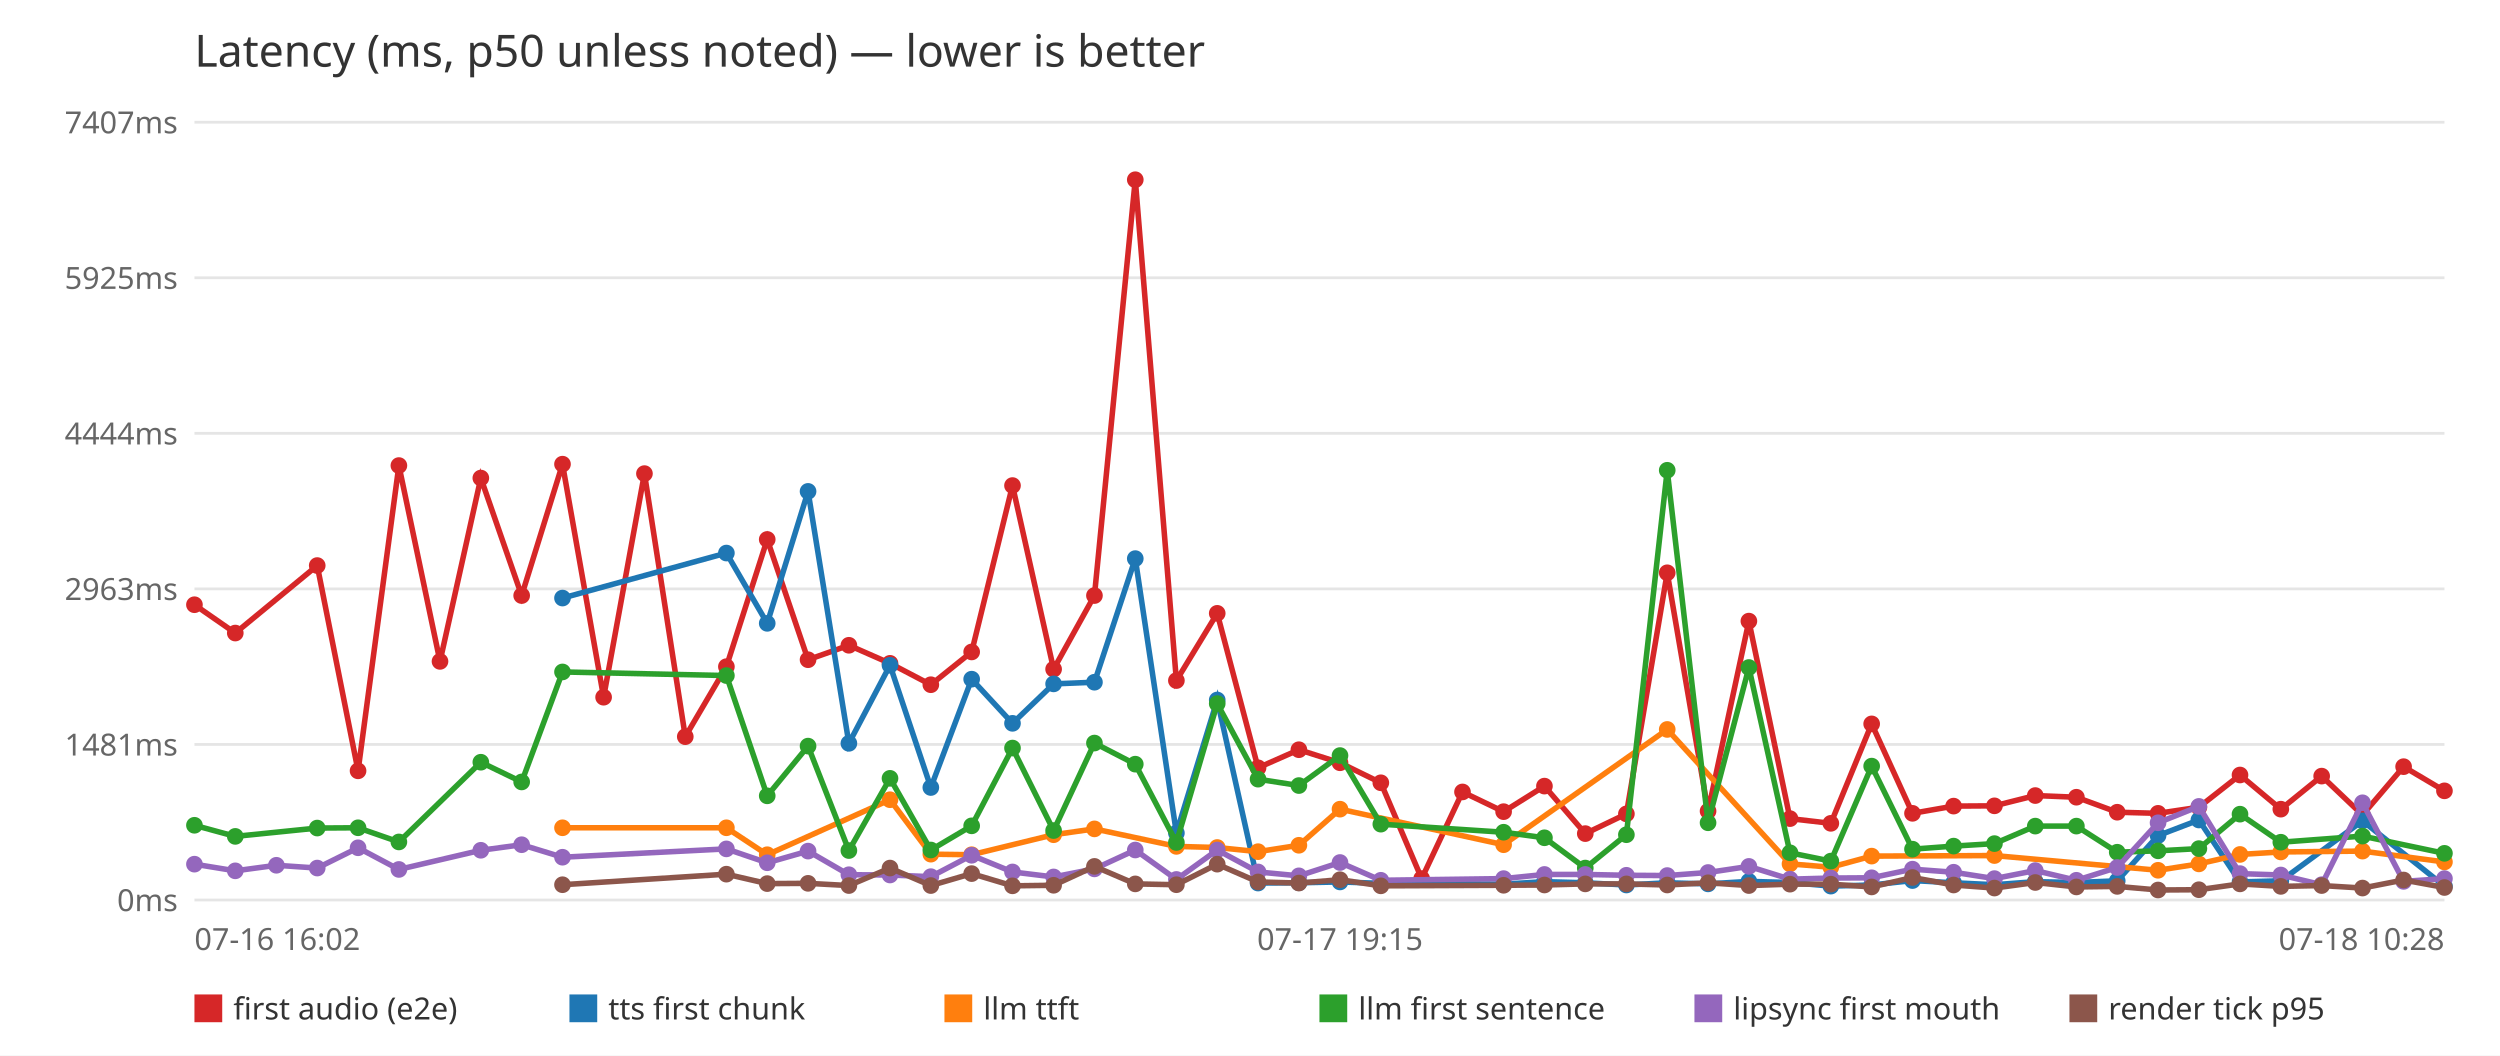
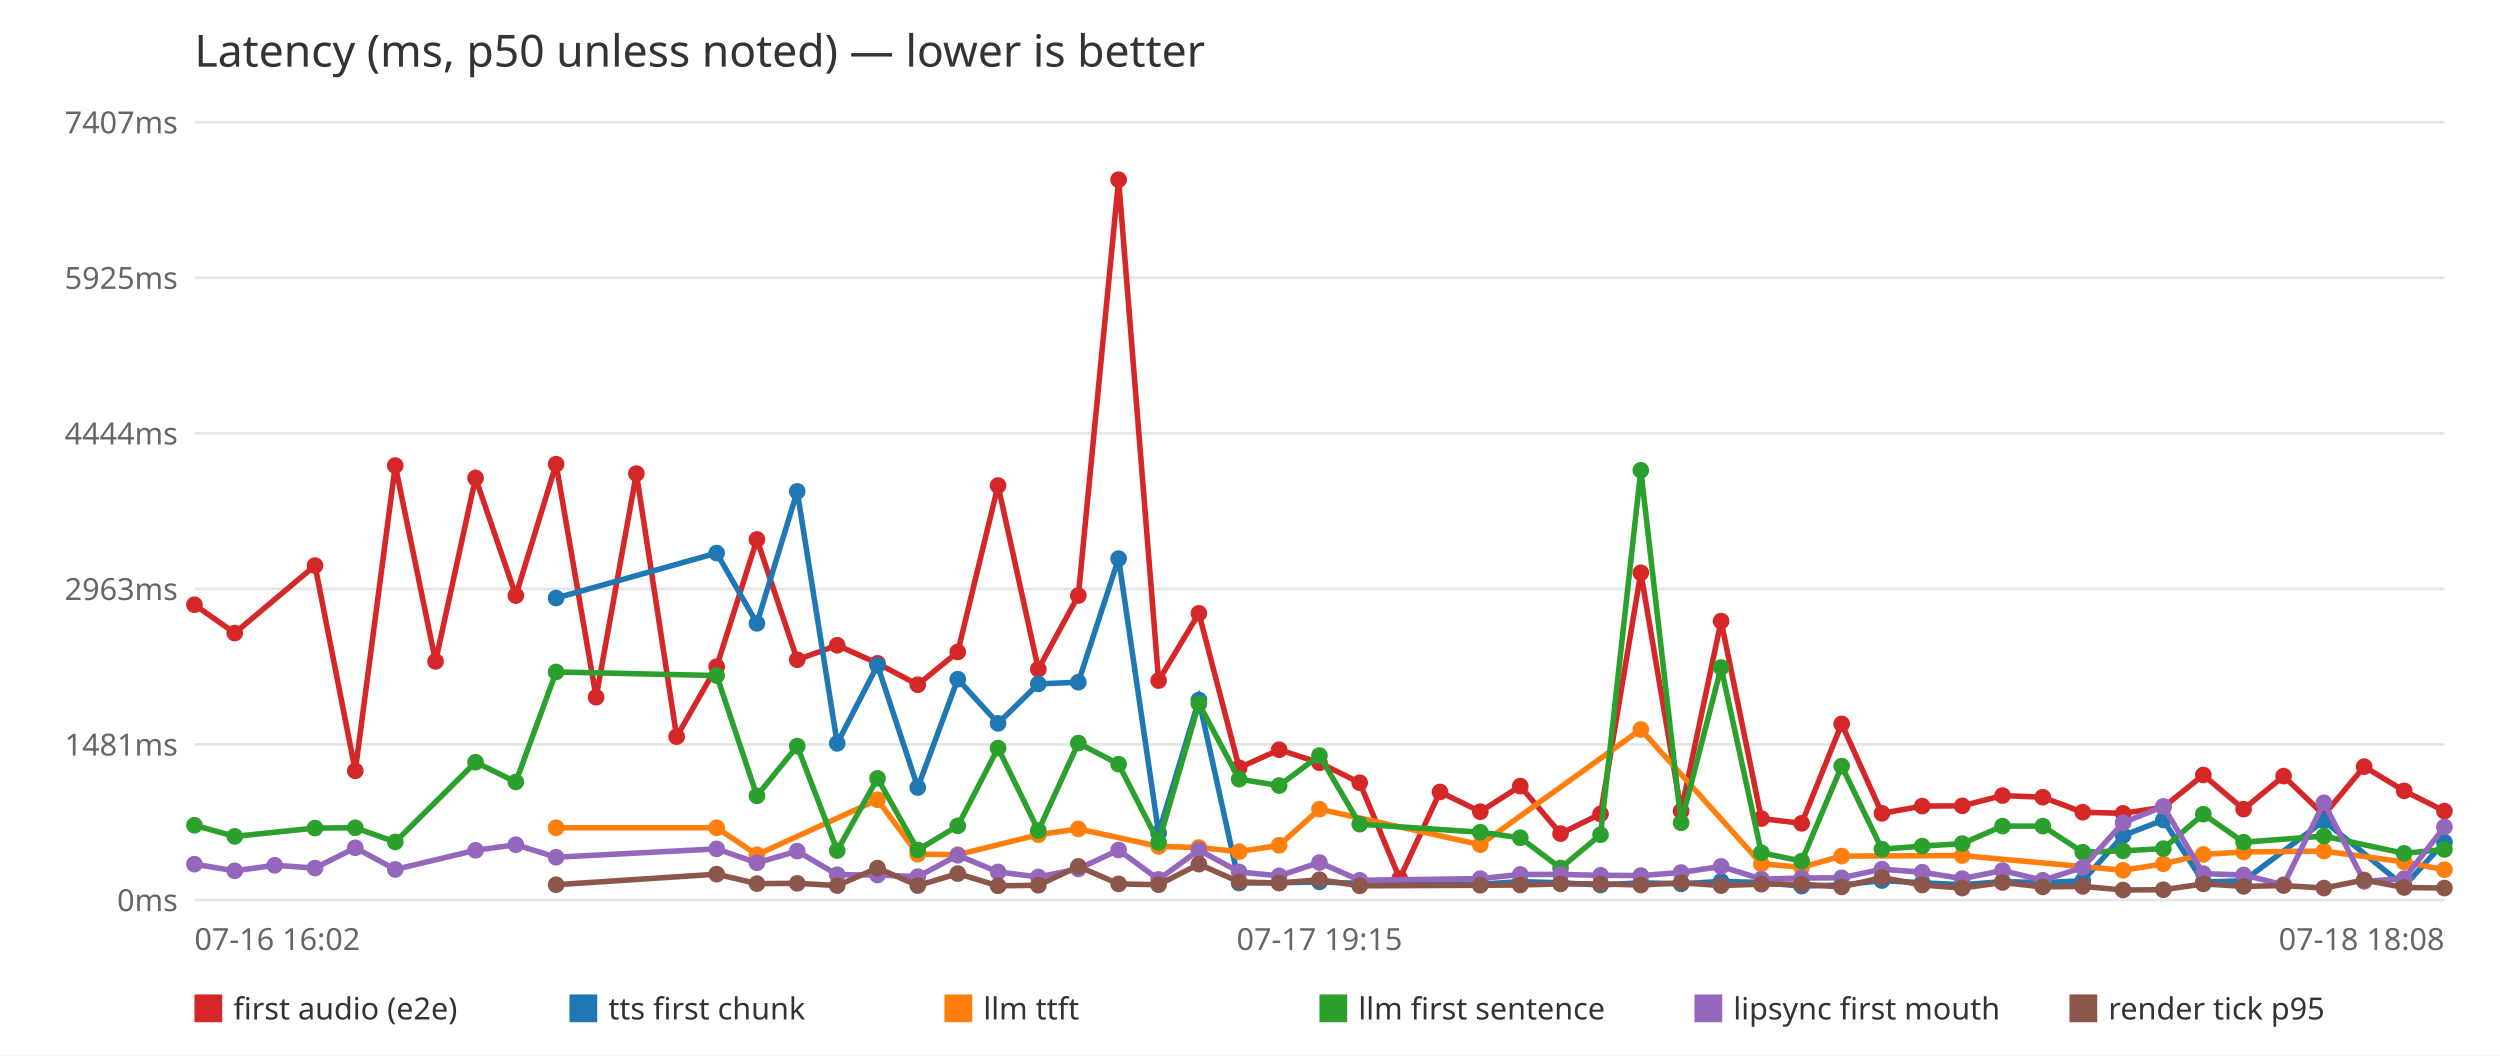
<svg xmlns="http://www.w3.org/2000/svg" width="900" height="380" viewBox="0 0 900 380" font-family="sans-serif">
  <rect width="900" height="380" fill="white" />
  <text x="70" y="24" font-size="16" fill="#333">Latency (ms, p50 unless noted) — lower is better</text>
  <line x1="70" y1="324.0" x2="880" y2="324.0" stroke="#e5e5e5" />
  <text x="64" y="328.0" font-size="11" fill="#666" text-anchor="end">0ms</text>
  <line x1="70" y1="268.0" x2="880" y2="268.0" stroke="#e5e5e5" />
  <text x="64" y="272.0" font-size="11" fill="#666" text-anchor="end">1481ms</text>
  <line x1="70" y1="212.0" x2="880" y2="212.0" stroke="#e5e5e5" />
  <text x="64" y="216.0" font-size="11" fill="#666" text-anchor="end">2963ms</text>
  <line x1="70" y1="156.0" x2="880" y2="156.0" stroke="#e5e5e5" />
  <text x="64" y="160.0" font-size="11" fill="#666" text-anchor="end">4444ms</text>
  <line x1="70" y1="100.0" x2="880" y2="100.0" stroke="#e5e5e5" />
  <text x="64" y="104.0" font-size="11" fill="#666" text-anchor="end">5925ms</text>
  <line x1="70" y1="44.0" x2="880" y2="44.0" stroke="#e5e5e5" />
  <text x="64" y="48.0" font-size="11" fill="#666" text-anchor="end">7407ms</text>
  <text x="70.0" y="342" font-size="11" fill="#666" text-anchor="start">07-16 16:02</text>
-   <text x="482.4" y="342" font-size="11" fill="#666" text-anchor="middle">07-17 19:15</text>
-   <text x="880.0" y="342" font-size="11" fill="#666" text-anchor="end">07-18 10:28</text>
-   <polyline points="70.0,217.7 84.7,227.9 114.2,203.6 128.9,277.5 143.6,167.6 158.4,238.1 173.1,172.1 187.8,214.4 202.5,167.1 217.3,251.0 232.0,170.5 246.7,265.2 261.5,240.0 276.2,194.2 290.9,237.5 305.6,232.3 320.4,238.8 335.1,246.5 349.8,234.7 364.5,174.8 379.3,240.9 394.0,214.4 408.7,64.7 423.5,245.0 438.2,220.8 452.9,276.4 467.6,269.9 482.4,274.6 497.1,281.8 511.8,316.3 526.5,285.1 541.3,292.2 556.0,283.0 570.7,300.1 585.5,293.0 600.2,206.2 614.9,292.0 629.6,223.6 644.4,294.7 659.1,296.4 673.8,260.6 688.5,292.8 703.3,290.2 718.0,290.1 732.7,286.4 747.5,287.0 762.2,292.4 776.9,292.8 791.6,290.6 806.4,279.0 821.1,291.3 835.8,279.4 850.5,293.4 865.3,276.0 880.0,284.7" fill="none" stroke="#d62728" stroke-width="2" />
+   <text x="475.0" y="342" font-size="11" fill="#666" text-anchor="middle">07-17 19:15</text>
+   <text x="880.0" y="342" font-size="11" fill="#666" text-anchor="end">07-18 18:08</text>
+   <polyline points="70.0,217.7 84.5,227.9 113.4,203.6 127.9,277.5 142.3,167.6 156.8,238.1 171.2,172.1 185.7,214.4 200.2,167.1 214.6,251.0 229.1,170.5 243.6,265.2 258.0,240.0 272.5,194.2 287.0,237.5 301.4,232.3 315.9,238.8 330.4,246.5 344.8,234.7 359.3,174.8 373.8,240.9 388.2,214.4 402.7,64.7 417.1,245.0 431.6,220.8 446.1,276.4 460.5,269.9 475.0,274.6 489.5,281.8 503.9,316.3 518.4,285.1 532.9,292.2 547.3,283.0 561.8,300.1 576.2,293.0 590.7,206.2 605.2,292.0 619.6,223.6 634.1,294.7 648.6,296.4 663.0,260.6 677.5,292.8 692.0,290.2 706.4,290.1 720.9,286.4 735.4,287.0 749.8,292.4 764.3,292.8 778.8,290.6 793.2,279.0 807.7,291.3 822.1,279.4 836.6,293.4 851.1,276.0 865.5,284.7 880.0,292.0" fill="none" stroke="#d62728" stroke-width="2" />
  <circle cx="70.0" cy="217.7" r="3" fill="#d62728" />
-   <circle cx="84.7" cy="227.9" r="3" fill="#d62728" />
-   <circle cx="114.2" cy="203.6" r="3" fill="#d62728" />
-   <circle cx="128.9" cy="277.5" r="3" fill="#d62728" />
-   <circle cx="143.6" cy="167.6" r="3" fill="#d62728" />
-   <circle cx="158.4" cy="238.1" r="3" fill="#d62728" />
-   <circle cx="173.1" cy="172.1" r="3" fill="#d62728" />
-   <circle cx="187.8" cy="214.4" r="3" fill="#d62728" />
-   <circle cx="202.5" cy="167.1" r="3" fill="#d62728" />
-   <circle cx="217.3" cy="251.0" r="3" fill="#d62728" />
-   <circle cx="232.0" cy="170.5" r="3" fill="#d62728" />
-   <circle cx="246.7" cy="265.2" r="3" fill="#d62728" />
-   <circle cx="261.5" cy="240.0" r="3" fill="#d62728" />
-   <circle cx="276.2" cy="194.2" r="3" fill="#d62728" />
-   <circle cx="290.9" cy="237.5" r="3" fill="#d62728" />
-   <circle cx="305.6" cy="232.3" r="3" fill="#d62728" />
-   <circle cx="320.4" cy="238.8" r="3" fill="#d62728" />
-   <circle cx="335.1" cy="246.5" r="3" fill="#d62728" />
-   <circle cx="349.8" cy="234.7" r="3" fill="#d62728" />
-   <circle cx="364.5" cy="174.8" r="3" fill="#d62728" />
-   <circle cx="379.3" cy="240.9" r="3" fill="#d62728" />
-   <circle cx="394.0" cy="214.4" r="3" fill="#d62728" />
-   <circle cx="408.7" cy="64.7" r="3" fill="#d62728" />
-   <circle cx="423.5" cy="245.0" r="3" fill="#d62728" />
-   <circle cx="438.2" cy="220.8" r="3" fill="#d62728" />
-   <circle cx="452.9" cy="276.4" r="3" fill="#d62728" />
-   <circle cx="467.6" cy="269.9" r="3" fill="#d62728" />
-   <circle cx="482.4" cy="274.6" r="3" fill="#d62728" />
-   <circle cx="497.1" cy="281.8" r="3" fill="#d62728" />
-   <circle cx="511.8" cy="316.3" r="3" fill="#d62728" />
-   <circle cx="526.5" cy="285.1" r="3" fill="#d62728" />
-   <circle cx="541.3" cy="292.2" r="3" fill="#d62728" />
-   <circle cx="556.0" cy="283.0" r="3" fill="#d62728" />
-   <circle cx="570.7" cy="300.1" r="3" fill="#d62728" />
-   <circle cx="585.5" cy="293.0" r="3" fill="#d62728" />
-   <circle cx="600.2" cy="206.2" r="3" fill="#d62728" />
-   <circle cx="614.9" cy="292.0" r="3" fill="#d62728" />
-   <circle cx="629.6" cy="223.6" r="3" fill="#d62728" />
-   <circle cx="644.4" cy="294.7" r="3" fill="#d62728" />
-   <circle cx="659.1" cy="296.4" r="3" fill="#d62728" />
-   <circle cx="673.8" cy="260.6" r="3" fill="#d62728" />
-   <circle cx="688.5" cy="292.8" r="3" fill="#d62728" />
-   <circle cx="703.3" cy="290.2" r="3" fill="#d62728" />
-   <circle cx="718.0" cy="290.1" r="3" fill="#d62728" />
-   <circle cx="732.7" cy="286.4" r="3" fill="#d62728" />
-   <circle cx="747.5" cy="287.0" r="3" fill="#d62728" />
-   <circle cx="762.2" cy="292.4" r="3" fill="#d62728" />
-   <circle cx="776.9" cy="292.8" r="3" fill="#d62728" />
-   <circle cx="791.6" cy="290.6" r="3" fill="#d62728" />
-   <circle cx="806.4" cy="279.0" r="3" fill="#d62728" />
-   <circle cx="821.1" cy="291.3" r="3" fill="#d62728" />
-   <circle cx="835.8" cy="279.4" r="3" fill="#d62728" />
-   <circle cx="850.5" cy="293.4" r="3" fill="#d62728" />
-   <circle cx="865.3" cy="276.0" r="3" fill="#d62728" />
-   <circle cx="880.0" cy="284.7" r="3" fill="#d62728" />
+   <circle cx="84.5" cy="227.9" r="3" fill="#d62728" />
+   <circle cx="113.4" cy="203.6" r="3" fill="#d62728" />
+   <circle cx="127.9" cy="277.5" r="3" fill="#d62728" />
+   <circle cx="142.3" cy="167.6" r="3" fill="#d62728" />
+   <circle cx="156.8" cy="238.1" r="3" fill="#d62728" />
+   <circle cx="171.2" cy="172.1" r="3" fill="#d62728" />
+   <circle cx="185.7" cy="214.4" r="3" fill="#d62728" />
+   <circle cx="200.2" cy="167.1" r="3" fill="#d62728" />
+   <circle cx="214.6" cy="251.0" r="3" fill="#d62728" />
+   <circle cx="229.1" cy="170.5" r="3" fill="#d62728" />
+   <circle cx="243.6" cy="265.2" r="3" fill="#d62728" />
+   <circle cx="258.0" cy="240.0" r="3" fill="#d62728" />
+   <circle cx="272.5" cy="194.2" r="3" fill="#d62728" />
+   <circle cx="287.0" cy="237.5" r="3" fill="#d62728" />
+   <circle cx="301.4" cy="232.3" r="3" fill="#d62728" />
+   <circle cx="315.9" cy="238.8" r="3" fill="#d62728" />
+   <circle cx="330.4" cy="246.5" r="3" fill="#d62728" />
+   <circle cx="344.8" cy="234.7" r="3" fill="#d62728" />
+   <circle cx="359.3" cy="174.8" r="3" fill="#d62728" />
+   <circle cx="373.8" cy="240.9" r="3" fill="#d62728" />
+   <circle cx="388.2" cy="214.4" r="3" fill="#d62728" />
+   <circle cx="402.7" cy="64.7" r="3" fill="#d62728" />
+   <circle cx="417.1" cy="245.0" r="3" fill="#d62728" />
+   <circle cx="431.6" cy="220.8" r="3" fill="#d62728" />
+   <circle cx="446.1" cy="276.4" r="3" fill="#d62728" />
+   <circle cx="460.5" cy="269.9" r="3" fill="#d62728" />
+   <circle cx="475.0" cy="274.6" r="3" fill="#d62728" />
+   <circle cx="489.5" cy="281.8" r="3" fill="#d62728" />
+   <circle cx="503.9" cy="316.3" r="3" fill="#d62728" />
+   <circle cx="518.4" cy="285.1" r="3" fill="#d62728" />
+   <circle cx="532.9" cy="292.2" r="3" fill="#d62728" />
+   <circle cx="547.3" cy="283.0" r="3" fill="#d62728" />
+   <circle cx="561.8" cy="300.1" r="3" fill="#d62728" />
+   <circle cx="576.2" cy="293.0" r="3" fill="#d62728" />
+   <circle cx="590.7" cy="206.2" r="3" fill="#d62728" />
+   <circle cx="605.2" cy="292.0" r="3" fill="#d62728" />
+   <circle cx="619.6" cy="223.6" r="3" fill="#d62728" />
+   <circle cx="634.1" cy="294.7" r="3" fill="#d62728" />
+   <circle cx="648.6" cy="296.4" r="3" fill="#d62728" />
+   <circle cx="663.0" cy="260.6" r="3" fill="#d62728" />
+   <circle cx="677.5" cy="292.8" r="3" fill="#d62728" />
+   <circle cx="692.0" cy="290.2" r="3" fill="#d62728" />
+   <circle cx="706.4" cy="290.1" r="3" fill="#d62728" />
+   <circle cx="720.9" cy="286.4" r="3" fill="#d62728" />
+   <circle cx="735.4" cy="287.0" r="3" fill="#d62728" />
+   <circle cx="749.8" cy="292.4" r="3" fill="#d62728" />
+   <circle cx="764.3" cy="292.8" r="3" fill="#d62728" />
+   <circle cx="778.8" cy="290.6" r="3" fill="#d62728" />
+   <circle cx="793.2" cy="279.0" r="3" fill="#d62728" />
+   <circle cx="807.7" cy="291.3" r="3" fill="#d62728" />
+   <circle cx="822.1" cy="279.4" r="3" fill="#d62728" />
+   <circle cx="836.6" cy="293.4" r="3" fill="#d62728" />
+   <circle cx="851.1" cy="276.0" r="3" fill="#d62728" />
+   <circle cx="865.5" cy="284.7" r="3" fill="#d62728" />
+   <circle cx="880.0" cy="292.0" r="3" fill="#d62728" />
  <rect x="70.0" y="358" width="10" height="10" fill="#d62728" />
  <text x="84.0" y="367" font-size="11" fill="#333">first audio (e2e)</text>
-   <polyline points="202.5,215.3 261.5,199.1 276.2,224.4 290.9,176.9 305.6,267.6 320.4,239.5 335.1,283.5 349.8,244.5 364.5,260.4 379.3,246.2 394.0,245.6 408.7,201.1 423.5,299.9 438.2,252.0 452.9,317.9 467.6,317.8 482.4,317.5 497.1,318.0 541.3,318.3 556.0,317.4 570.7,317.8 585.5,318.6 600.2,317.8 614.9,318.2 629.6,317.3 644.4,317.7 659.1,319.0 673.8,318.6 688.5,317.0 703.3,317.8 718.0,318.5 732.7,317.4 747.5,317.7 762.2,317.1 776.9,300.8 791.6,295.2 806.4,317.5 821.1,317.1 850.5,295.5 880.0,319.0" fill="none" stroke="#1f77b4" stroke-width="2" />
-   <circle cx="202.5" cy="215.3" r="3" fill="#1f77b4" />
-   <circle cx="261.5" cy="199.1" r="3" fill="#1f77b4" />
-   <circle cx="276.2" cy="224.4" r="3" fill="#1f77b4" />
-   <circle cx="290.9" cy="176.9" r="3" fill="#1f77b4" />
-   <circle cx="305.6" cy="267.6" r="3" fill="#1f77b4" />
-   <circle cx="320.4" cy="239.5" r="3" fill="#1f77b4" />
-   <circle cx="335.1" cy="283.5" r="3" fill="#1f77b4" />
-   <circle cx="349.8" cy="244.5" r="3" fill="#1f77b4" />
-   <circle cx="364.5" cy="260.4" r="3" fill="#1f77b4" />
-   <circle cx="379.3" cy="246.2" r="3" fill="#1f77b4" />
-   <circle cx="394.0" cy="245.6" r="3" fill="#1f77b4" />
-   <circle cx="408.7" cy="201.1" r="3" fill="#1f77b4" />
-   <circle cx="423.5" cy="299.9" r="3" fill="#1f77b4" />
-   <circle cx="438.2" cy="252.0" r="3" fill="#1f77b4" />
-   <circle cx="452.9" cy="317.9" r="3" fill="#1f77b4" />
-   <circle cx="467.6" cy="317.8" r="3" fill="#1f77b4" />
-   <circle cx="482.4" cy="317.5" r="3" fill="#1f77b4" />
-   <circle cx="497.1" cy="318.0" r="3" fill="#1f77b4" />
-   <circle cx="541.3" cy="318.3" r="3" fill="#1f77b4" />
-   <circle cx="556.0" cy="317.4" r="3" fill="#1f77b4" />
-   <circle cx="570.7" cy="317.8" r="3" fill="#1f77b4" />
-   <circle cx="585.5" cy="318.6" r="3" fill="#1f77b4" />
-   <circle cx="600.2" cy="317.8" r="3" fill="#1f77b4" />
-   <circle cx="614.9" cy="318.2" r="3" fill="#1f77b4" />
-   <circle cx="629.6" cy="317.3" r="3" fill="#1f77b4" />
-   <circle cx="644.4" cy="317.7" r="3" fill="#1f77b4" />
-   <circle cx="659.1" cy="319.0" r="3" fill="#1f77b4" />
-   <circle cx="673.8" cy="318.6" r="3" fill="#1f77b4" />
-   <circle cx="688.5" cy="317.0" r="3" fill="#1f77b4" />
-   <circle cx="703.3" cy="317.8" r="3" fill="#1f77b4" />
-   <circle cx="718.0" cy="318.5" r="3" fill="#1f77b4" />
-   <circle cx="732.7" cy="317.4" r="3" fill="#1f77b4" />
-   <circle cx="747.5" cy="317.7" r="3" fill="#1f77b4" />
-   <circle cx="762.2" cy="317.1" r="3" fill="#1f77b4" />
-   <circle cx="776.9" cy="300.8" r="3" fill="#1f77b4" />
-   <circle cx="791.6" cy="295.2" r="3" fill="#1f77b4" />
-   <circle cx="806.4" cy="317.5" r="3" fill="#1f77b4" />
-   <circle cx="821.1" cy="317.1" r="3" fill="#1f77b4" />
-   <circle cx="850.5" cy="295.5" r="3" fill="#1f77b4" />
-   <circle cx="880.0" cy="319.0" r="3" fill="#1f77b4" />
+   <polyline points="200.2,215.3 258.0,199.1 272.5,224.4 287.0,176.9 301.4,267.6 315.9,239.5 330.4,283.5 344.8,244.5 359.3,260.4 373.8,246.2 388.2,245.6 402.7,201.1 417.1,299.9 431.6,252.0 446.1,317.9 460.5,317.8 475.0,317.5 489.5,318.0 532.9,318.3 547.3,317.4 561.8,317.8 576.2,318.6 590.7,317.8 605.2,318.2 619.6,317.3 634.1,317.7 648.6,319.0 663.0,318.6 677.5,317.0 692.0,317.8 706.4,318.5 720.9,317.4 735.4,317.7 749.8,317.1 764.3,300.8 778.8,295.2 793.2,317.5 807.7,317.1 836.6,295.5 865.5,319.0 880.0,303.2" fill="none" stroke="#1f77b4" stroke-width="2" />
+   <circle cx="200.2" cy="215.3" r="3" fill="#1f77b4" />
+   <circle cx="258.0" cy="199.1" r="3" fill="#1f77b4" />
+   <circle cx="272.5" cy="224.4" r="3" fill="#1f77b4" />
+   <circle cx="287.0" cy="176.9" r="3" fill="#1f77b4" />
+   <circle cx="301.4" cy="267.6" r="3" fill="#1f77b4" />
+   <circle cx="315.9" cy="239.5" r="3" fill="#1f77b4" />
+   <circle cx="330.4" cy="283.5" r="3" fill="#1f77b4" />
+   <circle cx="344.8" cy="244.5" r="3" fill="#1f77b4" />
+   <circle cx="359.3" cy="260.4" r="3" fill="#1f77b4" />
+   <circle cx="373.8" cy="246.2" r="3" fill="#1f77b4" />
+   <circle cx="388.2" cy="245.6" r="3" fill="#1f77b4" />
+   <circle cx="402.7" cy="201.1" r="3" fill="#1f77b4" />
+   <circle cx="417.1" cy="299.9" r="3" fill="#1f77b4" />
+   <circle cx="431.6" cy="252.0" r="3" fill="#1f77b4" />
+   <circle cx="446.1" cy="317.9" r="3" fill="#1f77b4" />
+   <circle cx="460.5" cy="317.8" r="3" fill="#1f77b4" />
+   <circle cx="475.0" cy="317.5" r="3" fill="#1f77b4" />
+   <circle cx="489.5" cy="318.0" r="3" fill="#1f77b4" />
+   <circle cx="532.9" cy="318.3" r="3" fill="#1f77b4" />
+   <circle cx="547.3" cy="317.4" r="3" fill="#1f77b4" />
+   <circle cx="561.8" cy="317.8" r="3" fill="#1f77b4" />
+   <circle cx="576.2" cy="318.6" r="3" fill="#1f77b4" />
+   <circle cx="590.7" cy="317.8" r="3" fill="#1f77b4" />
+   <circle cx="605.2" cy="318.2" r="3" fill="#1f77b4" />
+   <circle cx="619.6" cy="317.3" r="3" fill="#1f77b4" />
+   <circle cx="634.1" cy="317.7" r="3" fill="#1f77b4" />
+   <circle cx="648.6" cy="319.0" r="3" fill="#1f77b4" />
+   <circle cx="663.0" cy="318.6" r="3" fill="#1f77b4" />
+   <circle cx="677.5" cy="317.0" r="3" fill="#1f77b4" />
+   <circle cx="692.0" cy="317.8" r="3" fill="#1f77b4" />
+   <circle cx="706.4" cy="318.5" r="3" fill="#1f77b4" />
+   <circle cx="720.9" cy="317.4" r="3" fill="#1f77b4" />
+   <circle cx="735.4" cy="317.7" r="3" fill="#1f77b4" />
+   <circle cx="749.8" cy="317.1" r="3" fill="#1f77b4" />
+   <circle cx="764.3" cy="300.8" r="3" fill="#1f77b4" />
+   <circle cx="778.8" cy="295.2" r="3" fill="#1f77b4" />
+   <circle cx="793.2" cy="317.5" r="3" fill="#1f77b4" />
+   <circle cx="807.7" cy="317.1" r="3" fill="#1f77b4" />
+   <circle cx="836.6" cy="295.5" r="3" fill="#1f77b4" />
+   <circle cx="865.5" cy="319.0" r="3" fill="#1f77b4" />
+   <circle cx="880.0" cy="303.2" r="3" fill="#1f77b4" />
  <rect x="205.0" y="358" width="10" height="10" fill="#1f77b4" />
  <text x="219.0" y="367" font-size="11" fill="#333">tts first chunk</text>
-   <polyline points="202.5,298.0 261.5,298.0 276.2,307.7 320.4,287.9 335.1,307.5 349.8,307.7 379.3,300.5 394.0,298.4 423.5,304.7 438.2,305.1 452.9,306.6 467.6,304.3 482.4,291.3 541.3,304.1 600.2,262.6 644.4,311.0 659.1,312.2 673.8,308.2 718.0,308.0 776.9,313.3 791.6,311.0 806.4,307.6 821.1,306.7 850.5,306.4 880.0,310.3" fill="none" stroke="#ff7f0e" stroke-width="2" />
-   <circle cx="202.5" cy="298.0" r="3" fill="#ff7f0e" />
-   <circle cx="261.5" cy="298.0" r="3" fill="#ff7f0e" />
-   <circle cx="276.2" cy="307.7" r="3" fill="#ff7f0e" />
-   <circle cx="320.4" cy="287.9" r="3" fill="#ff7f0e" />
-   <circle cx="335.1" cy="307.5" r="3" fill="#ff7f0e" />
-   <circle cx="349.8" cy="307.7" r="3" fill="#ff7f0e" />
-   <circle cx="379.3" cy="300.5" r="3" fill="#ff7f0e" />
-   <circle cx="394.0" cy="298.4" r="3" fill="#ff7f0e" />
-   <circle cx="423.5" cy="304.7" r="3" fill="#ff7f0e" />
-   <circle cx="438.2" cy="305.1" r="3" fill="#ff7f0e" />
-   <circle cx="452.9" cy="306.6" r="3" fill="#ff7f0e" />
-   <circle cx="467.6" cy="304.3" r="3" fill="#ff7f0e" />
-   <circle cx="482.4" cy="291.3" r="3" fill="#ff7f0e" />
-   <circle cx="541.3" cy="304.1" r="3" fill="#ff7f0e" />
-   <circle cx="600.2" cy="262.6" r="3" fill="#ff7f0e" />
-   <circle cx="644.4" cy="311.0" r="3" fill="#ff7f0e" />
-   <circle cx="659.1" cy="312.2" r="3" fill="#ff7f0e" />
-   <circle cx="673.8" cy="308.2" r="3" fill="#ff7f0e" />
-   <circle cx="718.0" cy="308.0" r="3" fill="#ff7f0e" />
-   <circle cx="776.9" cy="313.3" r="3" fill="#ff7f0e" />
-   <circle cx="791.6" cy="311.0" r="3" fill="#ff7f0e" />
-   <circle cx="806.4" cy="307.6" r="3" fill="#ff7f0e" />
-   <circle cx="821.1" cy="306.7" r="3" fill="#ff7f0e" />
-   <circle cx="850.5" cy="306.4" r="3" fill="#ff7f0e" />
-   <circle cx="880.0" cy="310.3" r="3" fill="#ff7f0e" />
+   <polyline points="200.2,298.0 258.0,298.0 272.5,307.7 315.9,287.9 330.4,307.5 344.8,307.7 373.8,300.5 388.2,298.4 417.1,304.7 431.6,305.1 446.1,306.6 460.5,304.3 475.0,291.3 532.9,304.1 590.7,262.6 634.1,311.0 648.6,312.2 663.0,308.2 706.4,308.0 764.3,313.3 778.8,311.0 793.2,307.6 807.7,306.7 836.6,306.4 865.5,310.3 880.0,313.1" fill="none" stroke="#ff7f0e" stroke-width="2" />
+   <circle cx="200.2" cy="298.0" r="3" fill="#ff7f0e" />
+   <circle cx="258.0" cy="298.0" r="3" fill="#ff7f0e" />
+   <circle cx="272.5" cy="307.7" r="3" fill="#ff7f0e" />
+   <circle cx="315.9" cy="287.9" r="3" fill="#ff7f0e" />
+   <circle cx="330.4" cy="307.5" r="3" fill="#ff7f0e" />
+   <circle cx="344.8" cy="307.7" r="3" fill="#ff7f0e" />
+   <circle cx="373.8" cy="300.5" r="3" fill="#ff7f0e" />
+   <circle cx="388.2" cy="298.4" r="3" fill="#ff7f0e" />
+   <circle cx="417.1" cy="304.7" r="3" fill="#ff7f0e" />
+   <circle cx="431.6" cy="305.1" r="3" fill="#ff7f0e" />
+   <circle cx="446.1" cy="306.6" r="3" fill="#ff7f0e" />
+   <circle cx="460.5" cy="304.3" r="3" fill="#ff7f0e" />
+   <circle cx="475.0" cy="291.3" r="3" fill="#ff7f0e" />
+   <circle cx="532.9" cy="304.1" r="3" fill="#ff7f0e" />
+   <circle cx="590.7" cy="262.6" r="3" fill="#ff7f0e" />
+   <circle cx="634.1" cy="311.0" r="3" fill="#ff7f0e" />
+   <circle cx="648.6" cy="312.2" r="3" fill="#ff7f0e" />
+   <circle cx="663.0" cy="308.2" r="3" fill="#ff7f0e" />
+   <circle cx="706.4" cy="308.0" r="3" fill="#ff7f0e" />
+   <circle cx="764.3" cy="313.3" r="3" fill="#ff7f0e" />
+   <circle cx="778.8" cy="311.0" r="3" fill="#ff7f0e" />
+   <circle cx="793.2" cy="307.6" r="3" fill="#ff7f0e" />
+   <circle cx="807.7" cy="306.7" r="3" fill="#ff7f0e" />
+   <circle cx="836.6" cy="306.4" r="3" fill="#ff7f0e" />
+   <circle cx="865.5" cy="310.3" r="3" fill="#ff7f0e" />
+   <circle cx="880.0" cy="313.1" r="3" fill="#ff7f0e" />
  <rect x="340.0" y="358" width="10" height="10" fill="#ff7f0e" />
  <text x="354.0" y="367" font-size="11" fill="#333">llm ttft</text>
-   <polyline points="70.0,297.1 84.7,301.1 114.2,298.1 128.9,298.0 143.6,303.1 173.1,274.4 187.8,281.5 202.5,241.9 261.5,243.2 276.2,286.5 290.9,268.6 305.6,306.2 320.4,280.2 335.1,306.0 349.8,297.3 364.5,269.3 379.3,299.0 394.0,267.5 408.7,275.1 423.5,303.3 438.2,253.3 452.9,280.5 467.6,282.8 482.4,272.0 497.1,296.7 541.3,299.6 556.0,301.6 570.7,312.5 585.5,300.5 600.2,169.3 614.9,296.2 629.6,240.3 644.4,307.0 659.1,310.0 673.8,275.8 688.5,305.7 703.3,304.6 718.0,303.7 732.7,297.4 747.5,297.4 762.2,306.8 776.9,306.3 791.6,305.5 806.4,293.1 821.1,303.2 850.5,301.0 880.0,307.2" fill="none" stroke="#2ca02c" stroke-width="2" />
+   <polyline points="70.0,297.1 84.5,301.1 113.4,298.1 127.9,298.0 142.3,303.1 171.2,274.4 185.7,281.5 200.2,241.9 258.0,243.2 272.5,286.5 287.0,268.6 301.4,306.2 315.9,280.2 330.4,306.0 344.8,297.3 359.3,269.3 373.8,299.0 388.2,267.5 402.7,275.1 417.1,303.3 431.6,253.3 446.1,280.5 460.5,282.8 475.0,272.0 489.5,296.7 532.9,299.6 547.3,301.6 561.8,312.5 576.2,300.5 590.7,169.3 605.2,296.2 619.6,240.3 634.1,307.0 648.6,310.0 663.0,275.8 677.5,305.7 692.0,304.6 706.4,303.7 720.9,297.4 735.4,297.4 749.8,306.8 764.3,306.3 778.8,305.5 793.2,293.1 807.7,303.2 836.6,301.0 865.5,307.2 880.0,305.8" fill="none" stroke="#2ca02c" stroke-width="2" />
  <circle cx="70.0" cy="297.1" r="3" fill="#2ca02c" />
-   <circle cx="84.7" cy="301.1" r="3" fill="#2ca02c" />
-   <circle cx="114.2" cy="298.1" r="3" fill="#2ca02c" />
-   <circle cx="128.9" cy="298.0" r="3" fill="#2ca02c" />
-   <circle cx="143.6" cy="303.1" r="3" fill="#2ca02c" />
-   <circle cx="173.1" cy="274.4" r="3" fill="#2ca02c" />
-   <circle cx="187.8" cy="281.5" r="3" fill="#2ca02c" />
-   <circle cx="202.5" cy="241.9" r="3" fill="#2ca02c" />
-   <circle cx="261.5" cy="243.2" r="3" fill="#2ca02c" />
-   <circle cx="276.2" cy="286.5" r="3" fill="#2ca02c" />
-   <circle cx="290.9" cy="268.6" r="3" fill="#2ca02c" />
-   <circle cx="305.6" cy="306.2" r="3" fill="#2ca02c" />
-   <circle cx="320.4" cy="280.2" r="3" fill="#2ca02c" />
-   <circle cx="335.1" cy="306.0" r="3" fill="#2ca02c" />
-   <circle cx="349.8" cy="297.3" r="3" fill="#2ca02c" />
-   <circle cx="364.5" cy="269.3" r="3" fill="#2ca02c" />
-   <circle cx="379.3" cy="299.0" r="3" fill="#2ca02c" />
-   <circle cx="394.0" cy="267.5" r="3" fill="#2ca02c" />
-   <circle cx="408.7" cy="275.1" r="3" fill="#2ca02c" />
-   <circle cx="423.5" cy="303.3" r="3" fill="#2ca02c" />
-   <circle cx="438.2" cy="253.3" r="3" fill="#2ca02c" />
-   <circle cx="452.9" cy="280.5" r="3" fill="#2ca02c" />
-   <circle cx="467.6" cy="282.8" r="3" fill="#2ca02c" />
-   <circle cx="482.4" cy="272.0" r="3" fill="#2ca02c" />
-   <circle cx="497.1" cy="296.7" r="3" fill="#2ca02c" />
-   <circle cx="541.3" cy="299.6" r="3" fill="#2ca02c" />
-   <circle cx="556.0" cy="301.6" r="3" fill="#2ca02c" />
-   <circle cx="570.7" cy="312.5" r="3" fill="#2ca02c" />
-   <circle cx="585.5" cy="300.5" r="3" fill="#2ca02c" />
-   <circle cx="600.2" cy="169.3" r="3" fill="#2ca02c" />
-   <circle cx="614.9" cy="296.2" r="3" fill="#2ca02c" />
-   <circle cx="629.6" cy="240.3" r="3" fill="#2ca02c" />
-   <circle cx="644.4" cy="307.0" r="3" fill="#2ca02c" />
-   <circle cx="659.1" cy="310.0" r="3" fill="#2ca02c" />
-   <circle cx="673.8" cy="275.8" r="3" fill="#2ca02c" />
-   <circle cx="688.5" cy="305.7" r="3" fill="#2ca02c" />
-   <circle cx="703.3" cy="304.6" r="3" fill="#2ca02c" />
-   <circle cx="718.0" cy="303.7" r="3" fill="#2ca02c" />
-   <circle cx="732.7" cy="297.4" r="3" fill="#2ca02c" />
-   <circle cx="747.5" cy="297.4" r="3" fill="#2ca02c" />
-   <circle cx="762.2" cy="306.8" r="3" fill="#2ca02c" />
-   <circle cx="776.9" cy="306.3" r="3" fill="#2ca02c" />
-   <circle cx="791.6" cy="305.5" r="3" fill="#2ca02c" />
-   <circle cx="806.4" cy="293.1" r="3" fill="#2ca02c" />
-   <circle cx="821.1" cy="303.2" r="3" fill="#2ca02c" />
-   <circle cx="850.5" cy="301.0" r="3" fill="#2ca02c" />
-   <circle cx="880.0" cy="307.2" r="3" fill="#2ca02c" />
+   <circle cx="84.5" cy="301.1" r="3" fill="#2ca02c" />
+   <circle cx="113.4" cy="298.1" r="3" fill="#2ca02c" />
+   <circle cx="127.9" cy="298.0" r="3" fill="#2ca02c" />
+   <circle cx="142.3" cy="303.1" r="3" fill="#2ca02c" />
+   <circle cx="171.2" cy="274.4" r="3" fill="#2ca02c" />
+   <circle cx="185.7" cy="281.5" r="3" fill="#2ca02c" />
+   <circle cx="200.2" cy="241.9" r="3" fill="#2ca02c" />
+   <circle cx="258.0" cy="243.2" r="3" fill="#2ca02c" />
+   <circle cx="272.5" cy="286.5" r="3" fill="#2ca02c" />
+   <circle cx="287.0" cy="268.6" r="3" fill="#2ca02c" />
+   <circle cx="301.4" cy="306.2" r="3" fill="#2ca02c" />
+   <circle cx="315.9" cy="280.2" r="3" fill="#2ca02c" />
+   <circle cx="330.4" cy="306.0" r="3" fill="#2ca02c" />
+   <circle cx="344.8" cy="297.3" r="3" fill="#2ca02c" />
+   <circle cx="359.3" cy="269.3" r="3" fill="#2ca02c" />
+   <circle cx="373.8" cy="299.0" r="3" fill="#2ca02c" />
+   <circle cx="388.2" cy="267.5" r="3" fill="#2ca02c" />
+   <circle cx="402.7" cy="275.1" r="3" fill="#2ca02c" />
+   <circle cx="417.1" cy="303.3" r="3" fill="#2ca02c" />
+   <circle cx="431.6" cy="253.3" r="3" fill="#2ca02c" />
+   <circle cx="446.1" cy="280.5" r="3" fill="#2ca02c" />
+   <circle cx="460.5" cy="282.8" r="3" fill="#2ca02c" />
+   <circle cx="475.0" cy="272.0" r="3" fill="#2ca02c" />
+   <circle cx="489.5" cy="296.7" r="3" fill="#2ca02c" />
+   <circle cx="532.9" cy="299.6" r="3" fill="#2ca02c" />
+   <circle cx="547.3" cy="301.6" r="3" fill="#2ca02c" />
+   <circle cx="561.8" cy="312.5" r="3" fill="#2ca02c" />
+   <circle cx="576.2" cy="300.5" r="3" fill="#2ca02c" />
+   <circle cx="590.7" cy="169.3" r="3" fill="#2ca02c" />
+   <circle cx="605.2" cy="296.2" r="3" fill="#2ca02c" />
+   <circle cx="619.6" cy="240.3" r="3" fill="#2ca02c" />
+   <circle cx="634.1" cy="307.0" r="3" fill="#2ca02c" />
+   <circle cx="648.6" cy="310.0" r="3" fill="#2ca02c" />
+   <circle cx="663.0" cy="275.8" r="3" fill="#2ca02c" />
+   <circle cx="677.5" cy="305.7" r="3" fill="#2ca02c" />
+   <circle cx="692.0" cy="304.6" r="3" fill="#2ca02c" />
+   <circle cx="706.4" cy="303.7" r="3" fill="#2ca02c" />
+   <circle cx="720.9" cy="297.4" r="3" fill="#2ca02c" />
+   <circle cx="735.4" cy="297.4" r="3" fill="#2ca02c" />
+   <circle cx="749.8" cy="306.8" r="3" fill="#2ca02c" />
+   <circle cx="764.3" cy="306.3" r="3" fill="#2ca02c" />
+   <circle cx="778.8" cy="305.5" r="3" fill="#2ca02c" />
+   <circle cx="793.2" cy="293.1" r="3" fill="#2ca02c" />
+   <circle cx="807.7" cy="303.2" r="3" fill="#2ca02c" />
+   <circle cx="836.6" cy="301.0" r="3" fill="#2ca02c" />
+   <circle cx="865.5" cy="307.2" r="3" fill="#2ca02c" />
+   <circle cx="880.0" cy="305.8" r="3" fill="#2ca02c" />
  <rect x="475.0" y="358" width="10" height="10" fill="#2ca02c" />
  <text x="489.0" y="367" font-size="11" fill="#333">llm first sentence</text>
-   <polyline points="70.0,311.1 84.7,313.5 99.5,311.5 114.2,312.5 128.9,305.2 143.6,313.0 173.1,306.1 187.8,304.1 202.5,308.6 261.5,305.6 276.2,310.6 290.9,306.4 305.6,314.9 320.4,315.0 335.1,315.6 349.8,307.9 364.5,313.9 379.3,315.7 394.0,312.8 408.7,306.0 423.5,316.6 438.2,306.0 452.9,313.9 467.6,315.3 482.4,310.5 497.1,316.9 541.3,316.3 556.0,314.8 570.7,314.8 585.5,315.1 600.2,315.2 614.9,314.1 629.6,311.9 644.4,316.5 659.1,316.1 673.8,316.0 688.5,312.9 703.3,314.0 718.0,316.3 732.7,313.4 747.5,316.9 762.2,312.3 776.9,296.2 791.6,290.3 806.4,314.5 821.1,315.0 835.8,318.5 850.5,289.0 865.3,317.3 880.0,316.3" fill="none" stroke="#9467bd" stroke-width="2" />
+   <polyline points="70.0,311.1 84.5,313.5 98.9,311.5 113.4,312.5 127.9,305.2 142.3,313.0 171.2,306.1 185.7,304.1 200.2,308.6 258.0,305.6 272.5,310.6 287.0,306.4 301.4,314.9 315.9,315.0 330.4,315.6 344.8,307.9 359.3,313.9 373.8,315.7 388.2,312.8 402.7,306.0 417.1,316.6 431.6,306.0 446.1,313.9 460.5,315.3 475.0,310.5 489.5,316.9 532.9,316.3 547.3,314.8 561.8,314.8 576.2,315.1 590.7,315.2 605.2,314.1 619.6,311.9 634.1,316.5 648.6,316.1 663.0,316.0 677.5,312.9 692.0,314.0 706.4,316.3 720.9,313.4 735.4,316.9 749.8,312.3 764.3,296.2 778.8,290.3 793.2,314.5 807.7,315.0 822.1,318.5 836.6,289.0 851.1,317.3 865.5,316.3 880.0,297.7" fill="none" stroke="#9467bd" stroke-width="2" />
  <circle cx="70.0" cy="311.1" r="3" fill="#9467bd" />
-   <circle cx="84.7" cy="313.5" r="3" fill="#9467bd" />
-   <circle cx="99.5" cy="311.5" r="3" fill="#9467bd" />
-   <circle cx="114.2" cy="312.5" r="3" fill="#9467bd" />
-   <circle cx="128.9" cy="305.2" r="3" fill="#9467bd" />
-   <circle cx="143.6" cy="313.0" r="3" fill="#9467bd" />
-   <circle cx="173.1" cy="306.1" r="3" fill="#9467bd" />
-   <circle cx="187.8" cy="304.1" r="3" fill="#9467bd" />
-   <circle cx="202.5" cy="308.6" r="3" fill="#9467bd" />
-   <circle cx="261.5" cy="305.6" r="3" fill="#9467bd" />
-   <circle cx="276.2" cy="310.6" r="3" fill="#9467bd" />
-   <circle cx="290.9" cy="306.4" r="3" fill="#9467bd" />
-   <circle cx="305.6" cy="314.9" r="3" fill="#9467bd" />
-   <circle cx="320.4" cy="315.0" r="3" fill="#9467bd" />
-   <circle cx="335.1" cy="315.6" r="3" fill="#9467bd" />
-   <circle cx="349.8" cy="307.9" r="3" fill="#9467bd" />
-   <circle cx="364.5" cy="313.9" r="3" fill="#9467bd" />
-   <circle cx="379.3" cy="315.7" r="3" fill="#9467bd" />
-   <circle cx="394.0" cy="312.8" r="3" fill="#9467bd" />
-   <circle cx="408.7" cy="306.0" r="3" fill="#9467bd" />
-   <circle cx="423.5" cy="316.6" r="3" fill="#9467bd" />
-   <circle cx="438.2" cy="306.0" r="3" fill="#9467bd" />
-   <circle cx="452.9" cy="313.9" r="3" fill="#9467bd" />
-   <circle cx="467.6" cy="315.3" r="3" fill="#9467bd" />
-   <circle cx="482.4" cy="310.5" r="3" fill="#9467bd" />
-   <circle cx="497.1" cy="316.9" r="3" fill="#9467bd" />
-   <circle cx="541.3" cy="316.3" r="3" fill="#9467bd" />
-   <circle cx="556.0" cy="314.8" r="3" fill="#9467bd" />
-   <circle cx="570.7" cy="314.8" r="3" fill="#9467bd" />
-   <circle cx="585.5" cy="315.1" r="3" fill="#9467bd" />
-   <circle cx="600.2" cy="315.2" r="3" fill="#9467bd" />
-   <circle cx="614.9" cy="314.1" r="3" fill="#9467bd" />
-   <circle cx="629.6" cy="311.9" r="3" fill="#9467bd" />
-   <circle cx="644.4" cy="316.5" r="3" fill="#9467bd" />
-   <circle cx="659.1" cy="316.1" r="3" fill="#9467bd" />
-   <circle cx="673.8" cy="316.0" r="3" fill="#9467bd" />
-   <circle cx="688.5" cy="312.9" r="3" fill="#9467bd" />
-   <circle cx="703.3" cy="314.0" r="3" fill="#9467bd" />
-   <circle cx="718.0" cy="316.3" r="3" fill="#9467bd" />
-   <circle cx="732.7" cy="313.4" r="3" fill="#9467bd" />
-   <circle cx="747.5" cy="316.9" r="3" fill="#9467bd" />
-   <circle cx="762.2" cy="312.3" r="3" fill="#9467bd" />
-   <circle cx="776.9" cy="296.2" r="3" fill="#9467bd" />
-   <circle cx="791.6" cy="290.3" r="3" fill="#9467bd" />
-   <circle cx="806.4" cy="314.5" r="3" fill="#9467bd" />
-   <circle cx="821.1" cy="315.0" r="3" fill="#9467bd" />
-   <circle cx="835.8" cy="318.5" r="3" fill="#9467bd" />
-   <circle cx="850.5" cy="289.0" r="3" fill="#9467bd" />
-   <circle cx="865.3" cy="317.3" r="3" fill="#9467bd" />
-   <circle cx="880.0" cy="316.3" r="3" fill="#9467bd" />
+   <circle cx="84.5" cy="313.5" r="3" fill="#9467bd" />
+   <circle cx="98.9" cy="311.5" r="3" fill="#9467bd" />
+   <circle cx="113.4" cy="312.5" r="3" fill="#9467bd" />
+   <circle cx="127.9" cy="305.2" r="3" fill="#9467bd" />
+   <circle cx="142.3" cy="313.0" r="3" fill="#9467bd" />
+   <circle cx="171.2" cy="306.1" r="3" fill="#9467bd" />
+   <circle cx="185.7" cy="304.1" r="3" fill="#9467bd" />
+   <circle cx="200.2" cy="308.6" r="3" fill="#9467bd" />
+   <circle cx="258.0" cy="305.6" r="3" fill="#9467bd" />
+   <circle cx="272.5" cy="310.6" r="3" fill="#9467bd" />
+   <circle cx="287.0" cy="306.4" r="3" fill="#9467bd" />
+   <circle cx="301.4" cy="314.9" r="3" fill="#9467bd" />
+   <circle cx="315.9" cy="315.0" r="3" fill="#9467bd" />
+   <circle cx="330.4" cy="315.6" r="3" fill="#9467bd" />
+   <circle cx="344.8" cy="307.9" r="3" fill="#9467bd" />
+   <circle cx="359.3" cy="313.9" r="3" fill="#9467bd" />
+   <circle cx="373.8" cy="315.7" r="3" fill="#9467bd" />
+   <circle cx="388.2" cy="312.8" r="3" fill="#9467bd" />
+   <circle cx="402.7" cy="306.0" r="3" fill="#9467bd" />
+   <circle cx="417.1" cy="316.6" r="3" fill="#9467bd" />
+   <circle cx="431.6" cy="306.0" r="3" fill="#9467bd" />
+   <circle cx="446.1" cy="313.9" r="3" fill="#9467bd" />
+   <circle cx="460.5" cy="315.3" r="3" fill="#9467bd" />
+   <circle cx="475.0" cy="310.5" r="3" fill="#9467bd" />
+   <circle cx="489.5" cy="316.9" r="3" fill="#9467bd" />
+   <circle cx="532.9" cy="316.3" r="3" fill="#9467bd" />
+   <circle cx="547.3" cy="314.8" r="3" fill="#9467bd" />
+   <circle cx="561.8" cy="314.8" r="3" fill="#9467bd" />
+   <circle cx="576.2" cy="315.1" r="3" fill="#9467bd" />
+   <circle cx="590.7" cy="315.2" r="3" fill="#9467bd" />
+   <circle cx="605.2" cy="314.1" r="3" fill="#9467bd" />
+   <circle cx="619.6" cy="311.9" r="3" fill="#9467bd" />
+   <circle cx="634.1" cy="316.5" r="3" fill="#9467bd" />
+   <circle cx="648.6" cy="316.1" r="3" fill="#9467bd" />
+   <circle cx="663.0" cy="316.0" r="3" fill="#9467bd" />
+   <circle cx="677.5" cy="312.9" r="3" fill="#9467bd" />
+   <circle cx="692.0" cy="314.0" r="3" fill="#9467bd" />
+   <circle cx="706.4" cy="316.3" r="3" fill="#9467bd" />
+   <circle cx="720.9" cy="313.4" r="3" fill="#9467bd" />
+   <circle cx="735.4" cy="316.9" r="3" fill="#9467bd" />
+   <circle cx="749.8" cy="312.3" r="3" fill="#9467bd" />
+   <circle cx="764.3" cy="296.2" r="3" fill="#9467bd" />
+   <circle cx="778.8" cy="290.3" r="3" fill="#9467bd" />
+   <circle cx="793.2" cy="314.5" r="3" fill="#9467bd" />
+   <circle cx="807.7" cy="315.0" r="3" fill="#9467bd" />
+   <circle cx="822.1" cy="318.5" r="3" fill="#9467bd" />
+   <circle cx="836.6" cy="289.0" r="3" fill="#9467bd" />
+   <circle cx="851.1" cy="317.3" r="3" fill="#9467bd" />
+   <circle cx="865.5" cy="316.3" r="3" fill="#9467bd" />
+   <circle cx="880.0" cy="297.7" r="3" fill="#9467bd" />
  <rect x="610.0" y="358" width="10" height="10" fill="#9467bd" />
  <text x="624.0" y="367" font-size="11" fill="#333">lipsync first mouth</text>
-   <polyline points="202.5,318.5 261.5,314.7 276.2,318.1 290.9,318.0 305.6,318.8 320.4,312.5 335.1,318.8 349.8,314.5 364.5,318.9 379.3,318.7 394.0,311.9 408.7,318.2 423.5,318.5 438.2,311.1 452.9,317.5 467.6,317.9 482.4,316.7 497.1,318.9 541.3,318.7 556.0,318.6 570.7,318.2 585.5,318.2 600.2,318.6 614.9,317.8 629.6,318.8 644.4,318.3 659.1,318.3 673.8,319.3 688.5,315.9 703.3,318.6 718.0,319.7 732.7,317.7 747.5,319.3 762.2,319.1 776.9,320.4 791.6,320.3 806.4,318.2 821.1,319.1 835.8,318.8 850.5,319.7 865.3,316.8 880.0,319.5" fill="none" stroke="#8c564b" stroke-width="2" />
-   <circle cx="202.5" cy="318.5" r="3" fill="#8c564b" />
-   <circle cx="261.5" cy="314.7" r="3" fill="#8c564b" />
-   <circle cx="276.2" cy="318.1" r="3" fill="#8c564b" />
-   <circle cx="290.9" cy="318.0" r="3" fill="#8c564b" />
-   <circle cx="305.6" cy="318.8" r="3" fill="#8c564b" />
-   <circle cx="320.4" cy="312.5" r="3" fill="#8c564b" />
-   <circle cx="335.1" cy="318.8" r="3" fill="#8c564b" />
-   <circle cx="349.8" cy="314.5" r="3" fill="#8c564b" />
-   <circle cx="364.5" cy="318.9" r="3" fill="#8c564b" />
-   <circle cx="379.3" cy="318.7" r="3" fill="#8c564b" />
-   <circle cx="394.0" cy="311.9" r="3" fill="#8c564b" />
-   <circle cx="408.7" cy="318.2" r="3" fill="#8c564b" />
-   <circle cx="423.5" cy="318.5" r="3" fill="#8c564b" />
-   <circle cx="438.2" cy="311.1" r="3" fill="#8c564b" />
-   <circle cx="452.9" cy="317.5" r="3" fill="#8c564b" />
-   <circle cx="467.6" cy="317.9" r="3" fill="#8c564b" />
-   <circle cx="482.4" cy="316.7" r="3" fill="#8c564b" />
-   <circle cx="497.1" cy="318.9" r="3" fill="#8c564b" />
-   <circle cx="541.3" cy="318.7" r="3" fill="#8c564b" />
-   <circle cx="556.0" cy="318.6" r="3" fill="#8c564b" />
-   <circle cx="570.7" cy="318.2" r="3" fill="#8c564b" />
-   <circle cx="585.5" cy="318.2" r="3" fill="#8c564b" />
-   <circle cx="600.2" cy="318.6" r="3" fill="#8c564b" />
-   <circle cx="614.9" cy="317.8" r="3" fill="#8c564b" />
-   <circle cx="629.6" cy="318.8" r="3" fill="#8c564b" />
-   <circle cx="644.4" cy="318.3" r="3" fill="#8c564b" />
-   <circle cx="659.1" cy="318.3" r="3" fill="#8c564b" />
-   <circle cx="673.8" cy="319.3" r="3" fill="#8c564b" />
-   <circle cx="688.5" cy="315.9" r="3" fill="#8c564b" />
-   <circle cx="703.3" cy="318.6" r="3" fill="#8c564b" />
-   <circle cx="718.0" cy="319.7" r="3" fill="#8c564b" />
-   <circle cx="732.7" cy="317.7" r="3" fill="#8c564b" />
-   <circle cx="747.5" cy="319.3" r="3" fill="#8c564b" />
-   <circle cx="762.2" cy="319.1" r="3" fill="#8c564b" />
-   <circle cx="776.9" cy="320.4" r="3" fill="#8c564b" />
-   <circle cx="791.6" cy="320.3" r="3" fill="#8c564b" />
-   <circle cx="806.4" cy="318.2" r="3" fill="#8c564b" />
-   <circle cx="821.1" cy="319.1" r="3" fill="#8c564b" />
-   <circle cx="835.8" cy="318.8" r="3" fill="#8c564b" />
-   <circle cx="850.5" cy="319.7" r="3" fill="#8c564b" />
-   <circle cx="865.3" cy="316.8" r="3" fill="#8c564b" />
-   <circle cx="880.0" cy="319.5" r="3" fill="#8c564b" />
+   <polyline points="200.2,318.5 258.0,314.7 272.5,318.1 287.0,318.0 301.4,318.8 315.9,312.5 330.4,318.8 344.8,314.5 359.3,318.9 373.8,318.7 388.2,311.9 402.7,318.2 417.1,318.5 431.6,311.1 446.1,317.5 460.5,317.9 475.0,316.7 489.5,318.9 532.9,318.7 547.3,318.6 561.8,318.2 576.2,318.2 590.7,318.6 605.2,317.8 619.6,318.8 634.1,318.3 648.6,318.3 663.0,319.3 677.5,315.9 692.0,318.6 706.4,319.7 720.9,317.7 735.4,319.3 749.8,319.1 764.3,320.4 778.8,320.3 793.2,318.2 807.7,319.1 822.1,318.8 836.6,319.7 851.1,316.8 865.5,319.5 880.0,319.7" fill="none" stroke="#8c564b" stroke-width="2" />
+   <circle cx="200.2" cy="318.5" r="3" fill="#8c564b" />
+   <circle cx="258.0" cy="314.7" r="3" fill="#8c564b" />
+   <circle cx="272.5" cy="318.1" r="3" fill="#8c564b" />
+   <circle cx="287.0" cy="318.0" r="3" fill="#8c564b" />
+   <circle cx="301.4" cy="318.8" r="3" fill="#8c564b" />
+   <circle cx="315.9" cy="312.5" r="3" fill="#8c564b" />
+   <circle cx="330.4" cy="318.8" r="3" fill="#8c564b" />
+   <circle cx="344.8" cy="314.5" r="3" fill="#8c564b" />
+   <circle cx="359.3" cy="318.9" r="3" fill="#8c564b" />
+   <circle cx="373.8" cy="318.7" r="3" fill="#8c564b" />
+   <circle cx="388.2" cy="311.9" r="3" fill="#8c564b" />
+   <circle cx="402.7" cy="318.2" r="3" fill="#8c564b" />
+   <circle cx="417.1" cy="318.5" r="3" fill="#8c564b" />
+   <circle cx="431.6" cy="311.1" r="3" fill="#8c564b" />
+   <circle cx="446.1" cy="317.5" r="3" fill="#8c564b" />
+   <circle cx="460.5" cy="317.9" r="3" fill="#8c564b" />
+   <circle cx="475.0" cy="316.7" r="3" fill="#8c564b" />
+   <circle cx="489.5" cy="318.9" r="3" fill="#8c564b" />
+   <circle cx="532.9" cy="318.7" r="3" fill="#8c564b" />
+   <circle cx="547.3" cy="318.6" r="3" fill="#8c564b" />
+   <circle cx="561.8" cy="318.2" r="3" fill="#8c564b" />
+   <circle cx="576.2" cy="318.2" r="3" fill="#8c564b" />
+   <circle cx="590.7" cy="318.6" r="3" fill="#8c564b" />
+   <circle cx="605.2" cy="317.8" r="3" fill="#8c564b" />
+   <circle cx="619.6" cy="318.8" r="3" fill="#8c564b" />
+   <circle cx="634.1" cy="318.3" r="3" fill="#8c564b" />
+   <circle cx="648.6" cy="318.3" r="3" fill="#8c564b" />
+   <circle cx="663.0" cy="319.3" r="3" fill="#8c564b" />
+   <circle cx="677.5" cy="315.9" r="3" fill="#8c564b" />
+   <circle cx="692.0" cy="318.6" r="3" fill="#8c564b" />
+   <circle cx="706.4" cy="319.7" r="3" fill="#8c564b" />
+   <circle cx="720.9" cy="317.7" r="3" fill="#8c564b" />
+   <circle cx="735.4" cy="319.3" r="3" fill="#8c564b" />
+   <circle cx="749.8" cy="319.1" r="3" fill="#8c564b" />
+   <circle cx="764.3" cy="320.4" r="3" fill="#8c564b" />
+   <circle cx="778.8" cy="320.3" r="3" fill="#8c564b" />
+   <circle cx="793.2" cy="318.2" r="3" fill="#8c564b" />
+   <circle cx="807.7" cy="319.1" r="3" fill="#8c564b" />
+   <circle cx="822.1" cy="318.8" r="3" fill="#8c564b" />
+   <circle cx="836.6" cy="319.7" r="3" fill="#8c564b" />
+   <circle cx="851.1" cy="316.8" r="3" fill="#8c564b" />
+   <circle cx="865.5" cy="319.5" r="3" fill="#8c564b" />
+   <circle cx="880.0" cy="319.7" r="3" fill="#8c564b" />
  <rect x="745.0" y="358" width="10" height="10" fill="#8c564b" />
  <text x="759.0" y="367" font-size="11" fill="#333">render tick p95</text>
</svg>
